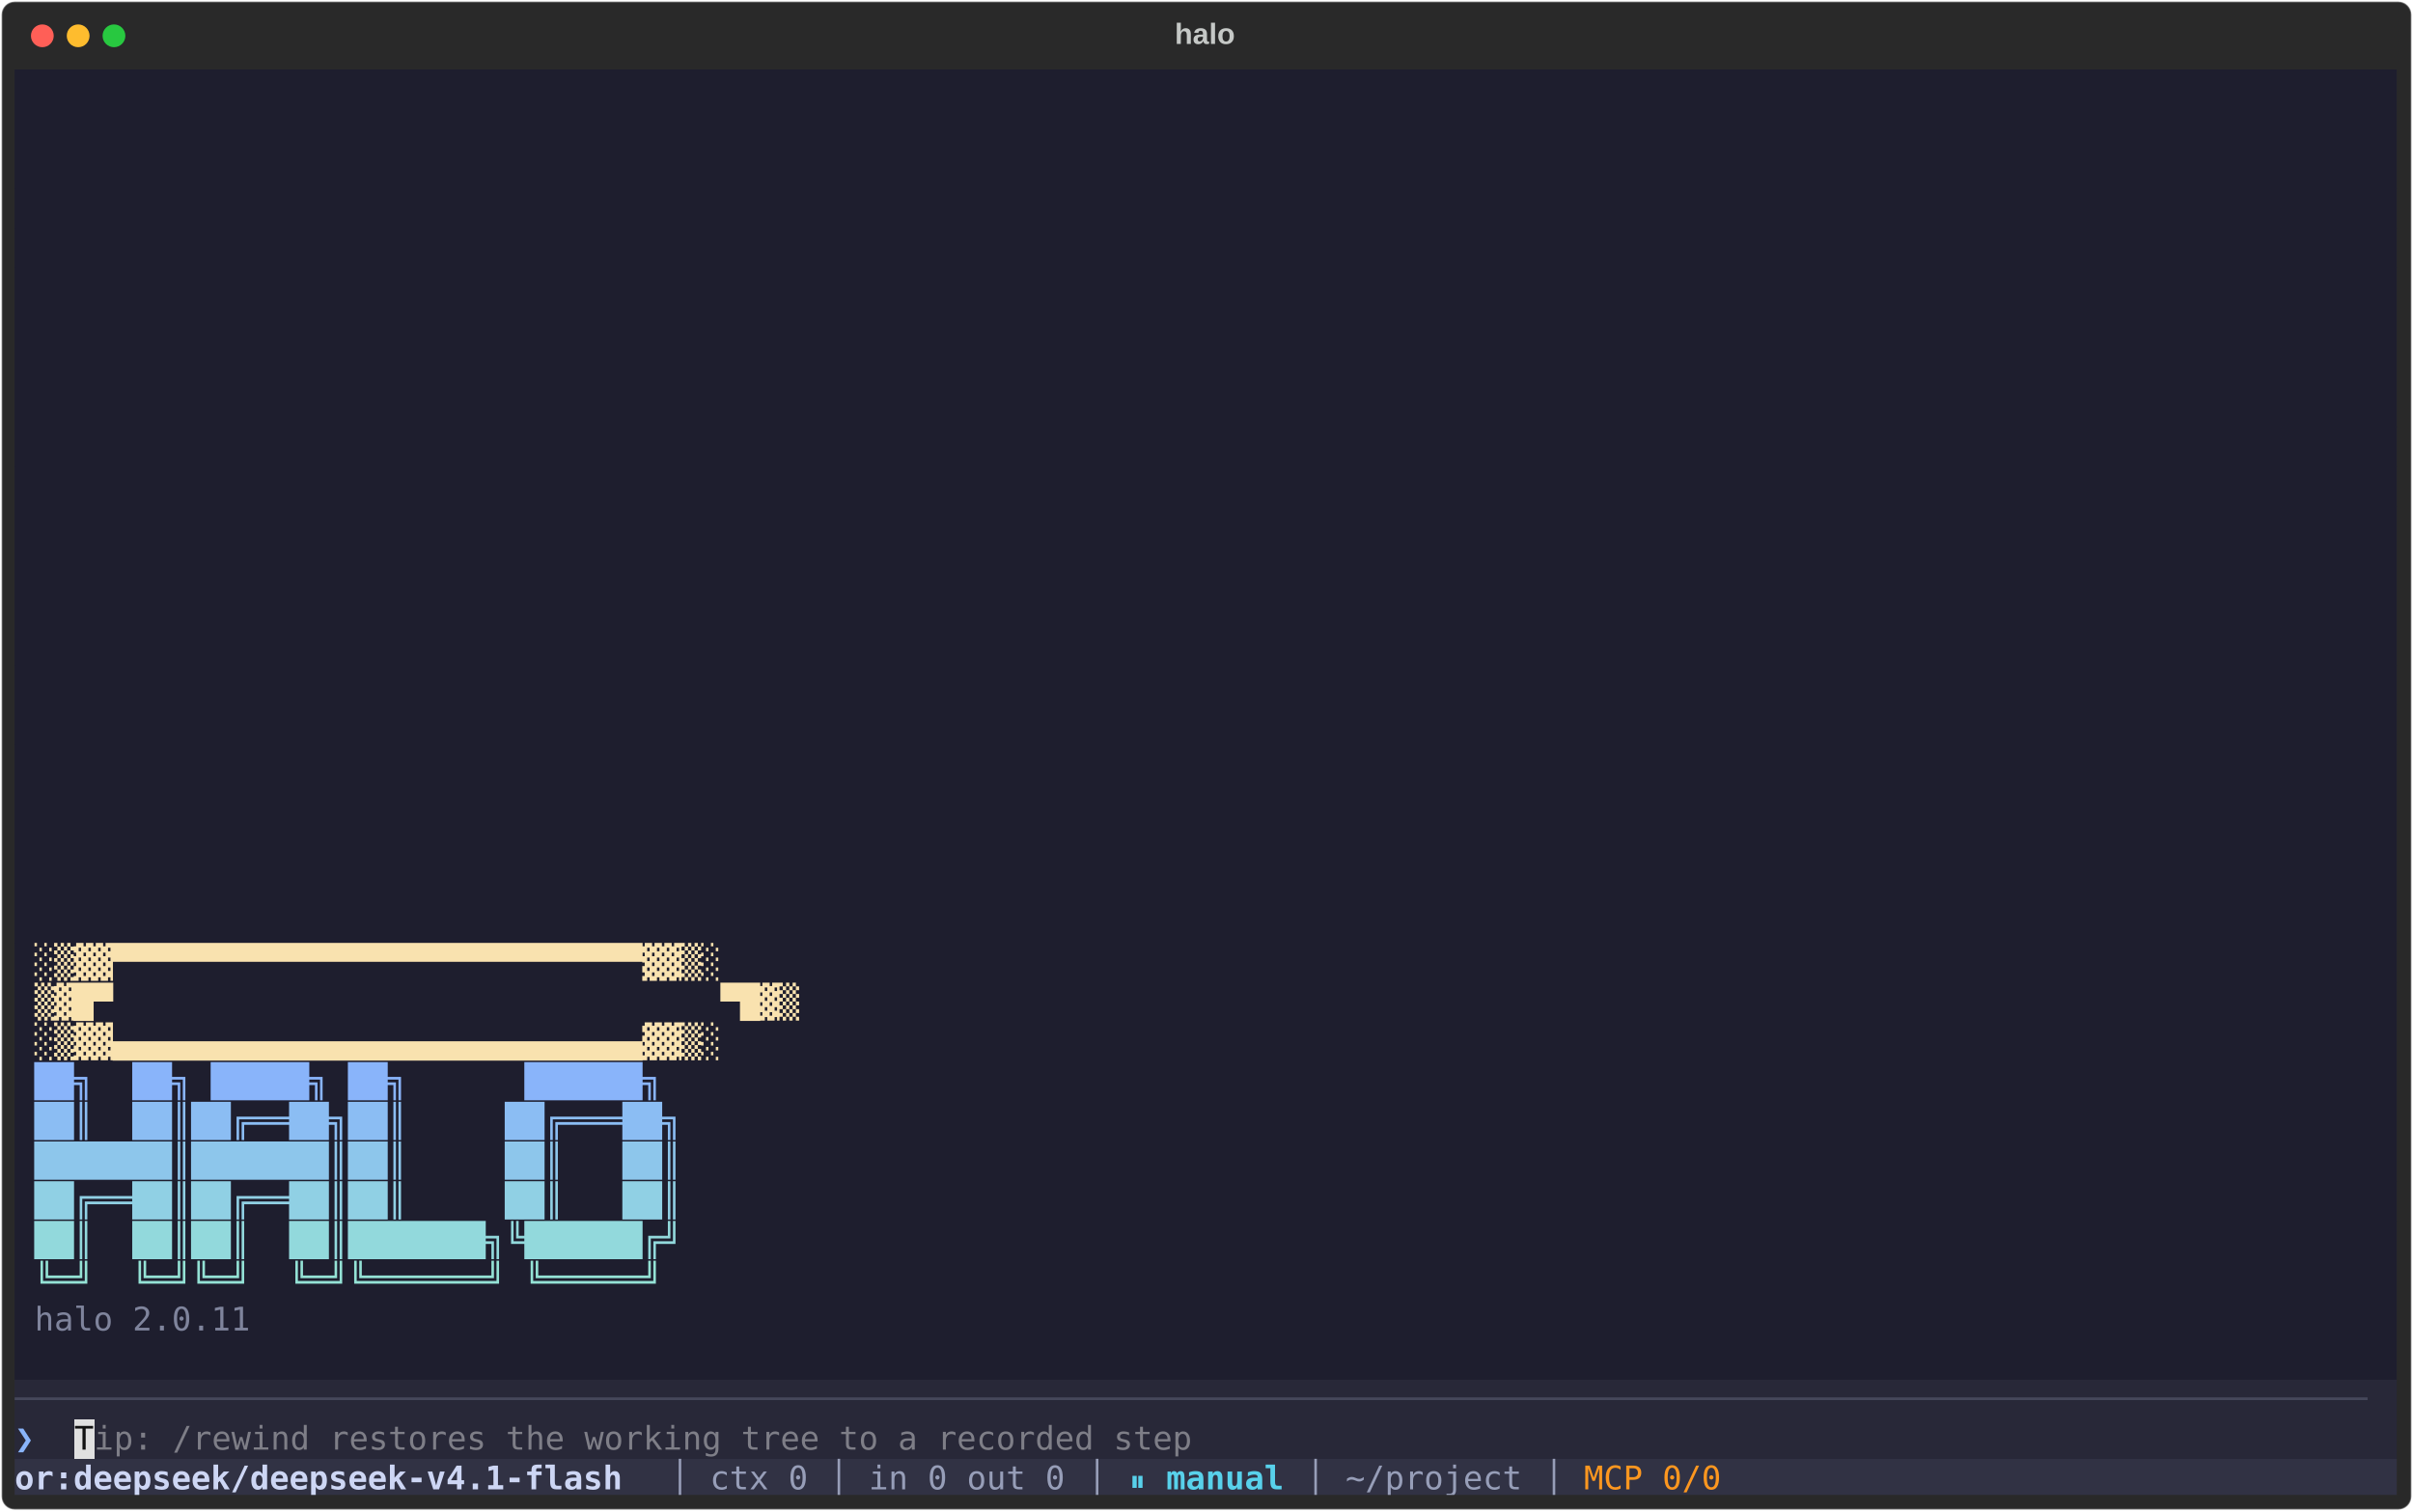
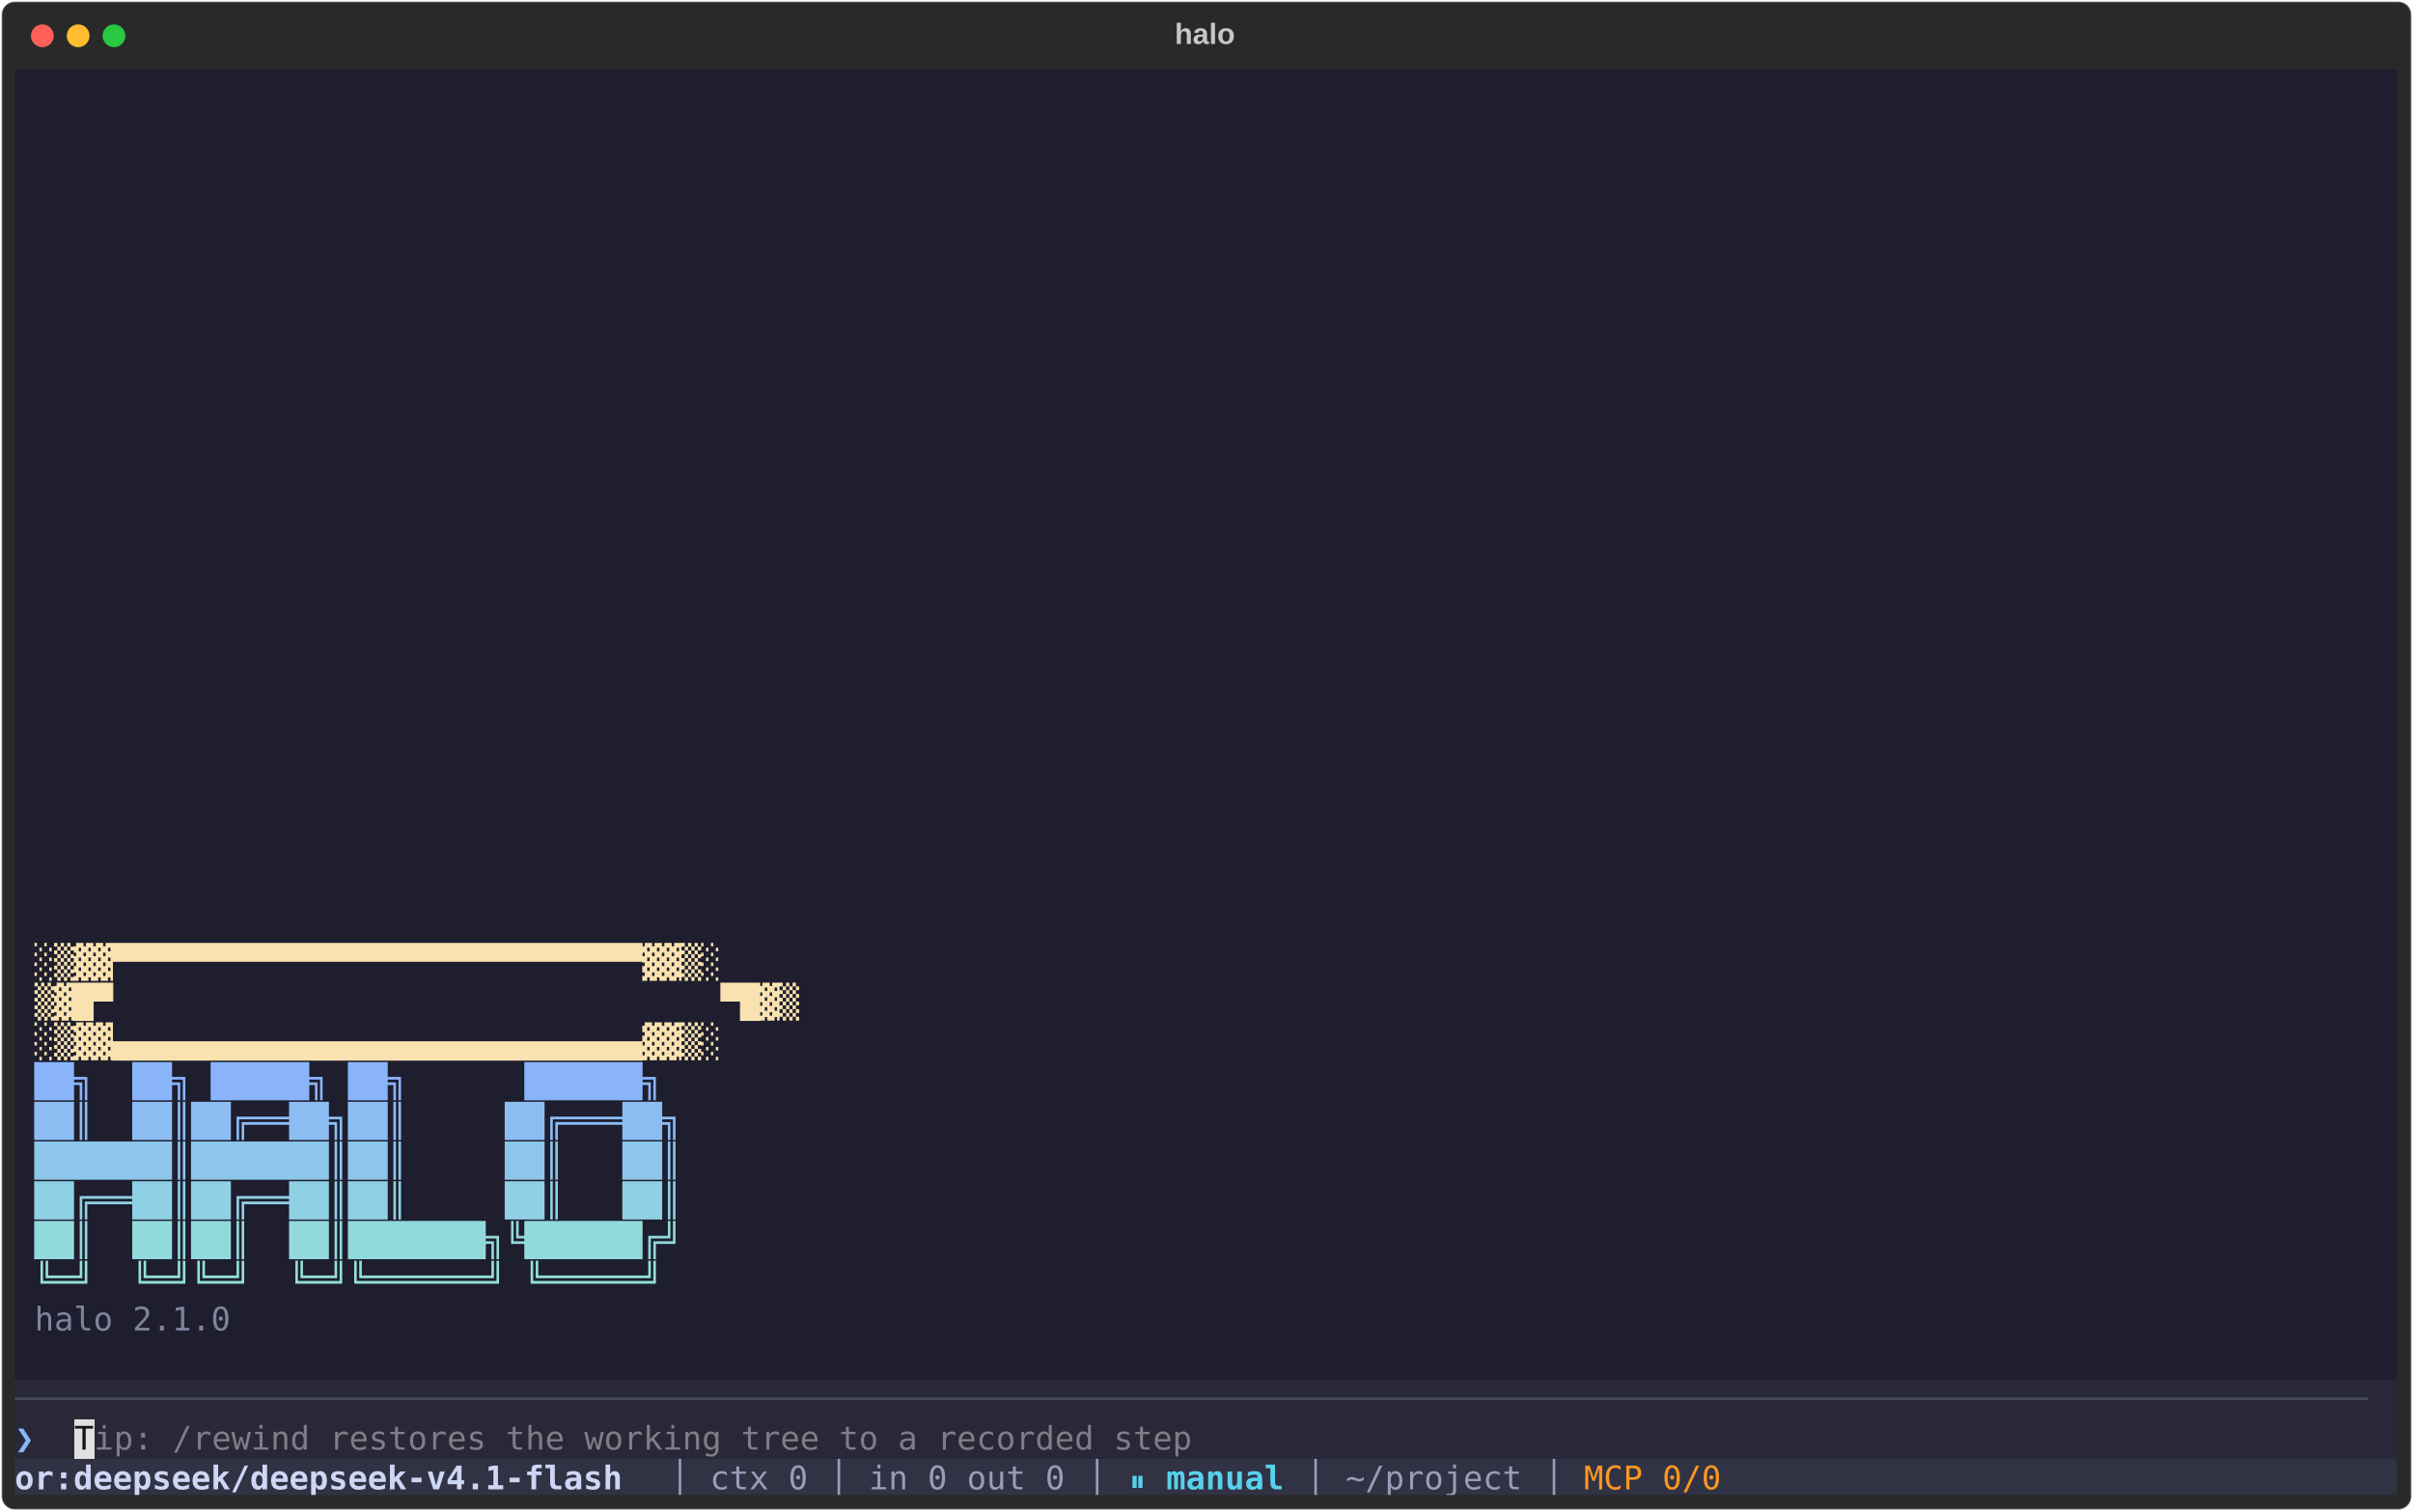
<svg xmlns="http://www.w3.org/2000/svg" class="rich-terminal" width="1482" height="928.4" viewBox="0 0 1482 928.4">
  <style>

    @font-face {
        font-family: "Fira Code";
        src: local("FiraCode-Regular"),
                url("https://cdnjs.cloudflare.com/ajax/libs/firacode/6.2.0/woff2/FiraCode-Regular.woff2") format("woff2"),
                url("https://cdnjs.cloudflare.com/ajax/libs/firacode/6.2.0/woff/FiraCode-Regular.woff") format("woff");
        font-style: normal;
        font-weight: 400;
    }
    @font-face {
        font-family: "Fira Code";
        src: local("FiraCode-Bold"),
                url("https://cdnjs.cloudflare.com/ajax/libs/firacode/6.2.0/woff2/FiraCode-Bold.woff2") format("woff2"),
                url("https://cdnjs.cloudflare.com/ajax/libs/firacode/6.2.0/woff/FiraCode-Bold.woff") format("woff");
        font-style: bold;
        font-weight: 700;
    }

    .terminal-0-matrix {
        font-family: Fira Code, monospace;
        font-size: 20px;
        line-height: 24.4px;
        font-variant-east-asian: full-width;
    }

    .terminal-0-title {
        font-size: 18px;
        font-weight: bold;
        font-family: arial;
    }

    .terminal-0-r1 { fill: #c5c8c6 }
.terminal-0-r2 { fill: #f9e2af;font-weight: bold }
.terminal-0-r3 { fill: #89b4fa;font-weight: bold }
.terminal-0-r4 { fill: #8bbdf3;font-weight: bold }
.terminal-0-r5 { fill: #8dc6eb;font-weight: bold }
.terminal-0-r6 { fill: #90d0e4;font-weight: bold }
.terminal-0-r7 { fill: #92d9dc;font-weight: bold }
.terminal-0-r8 { fill: #94e2d5;font-weight: bold }
.terminal-0-r9 { fill: #7f849c }
.terminal-0-r10 { fill: #45475a }
.terminal-0-r11 { fill: #121212 }
.terminal-0-r12 { fill: #7e7e87 }
.terminal-0-r13 { fill: #cdd6f4;font-weight: bold }
.terminal-0-r14 { fill: #979eb8 }
.terminal-0-r15 { fill: #58d1eb;font-weight: bold }
.terminal-0-r16 { fill: #fd971f }
    </style>
  <defs>
    <clipPath id="terminal-0-clip-terminal">
      <rect x="0" y="0" width="1463.0" height="877.4" />
    </clipPath>
    <clipPath id="terminal-0-line-0">
      <rect x="0" y="1.5" width="1464" height="24.65" />
    </clipPath>
    <clipPath id="terminal-0-line-1">
      <rect x="0" y="25.9" width="1464" height="24.65" />
    </clipPath>
    <clipPath id="terminal-0-line-2">
      <rect x="0" y="50.3" width="1464" height="24.65" />
    </clipPath>
    <clipPath id="terminal-0-line-3">
      <rect x="0" y="74.7" width="1464" height="24.65" />
    </clipPath>
    <clipPath id="terminal-0-line-4">
      <rect x="0" y="99.1" width="1464" height="24.65" />
    </clipPath>
    <clipPath id="terminal-0-line-5">
      <rect x="0" y="123.5" width="1464" height="24.65" />
    </clipPath>
    <clipPath id="terminal-0-line-6">
      <rect x="0" y="147.9" width="1464" height="24.65" />
    </clipPath>
    <clipPath id="terminal-0-line-7">
      <rect x="0" y="172.3" width="1464" height="24.65" />
    </clipPath>
    <clipPath id="terminal-0-line-8">
      <rect x="0" y="196.7" width="1464" height="24.65" />
    </clipPath>
    <clipPath id="terminal-0-line-9">
      <rect x="0" y="221.1" width="1464" height="24.65" />
    </clipPath>
    <clipPath id="terminal-0-line-10">
      <rect x="0" y="245.5" width="1464" height="24.65" />
    </clipPath>
    <clipPath id="terminal-0-line-11">
      <rect x="0" y="269.9" width="1464" height="24.65" />
    </clipPath>
    <clipPath id="terminal-0-line-12">
      <rect x="0" y="294.3" width="1464" height="24.65" />
    </clipPath>
    <clipPath id="terminal-0-line-13">
      <rect x="0" y="318.7" width="1464" height="24.65" />
    </clipPath>
    <clipPath id="terminal-0-line-14">
      <rect x="0" y="343.1" width="1464" height="24.65" />
    </clipPath>
    <clipPath id="terminal-0-line-15">
      <rect x="0" y="367.5" width="1464" height="24.65" />
    </clipPath>
    <clipPath id="terminal-0-line-16">
      <rect x="0" y="391.9" width="1464" height="24.65" />
    </clipPath>
    <clipPath id="terminal-0-line-17">
      <rect x="0" y="416.3" width="1464" height="24.65" />
    </clipPath>
    <clipPath id="terminal-0-line-18">
      <rect x="0" y="440.7" width="1464" height="24.65" />
    </clipPath>
    <clipPath id="terminal-0-line-19">
      <rect x="0" y="465.1" width="1464" height="24.65" />
    </clipPath>
    <clipPath id="terminal-0-line-20">
      <rect x="0" y="489.5" width="1464" height="24.65" />
    </clipPath>
    <clipPath id="terminal-0-line-21">
      <rect x="0" y="513.9" width="1464" height="24.65" />
    </clipPath>
    <clipPath id="terminal-0-line-22">
      <rect x="0" y="538.3" width="1464" height="24.65" />
    </clipPath>
    <clipPath id="terminal-0-line-23">
      <rect x="0" y="562.7" width="1464" height="24.65" />
    </clipPath>
    <clipPath id="terminal-0-line-24">
      <rect x="0" y="587.1" width="1464" height="24.65" />
    </clipPath>
    <clipPath id="terminal-0-line-25">
      <rect x="0" y="611.5" width="1464" height="24.65" />
    </clipPath>
    <clipPath id="terminal-0-line-26">
      <rect x="0" y="635.9" width="1464" height="24.65" />
    </clipPath>
    <clipPath id="terminal-0-line-27">
      <rect x="0" y="660.3" width="1464" height="24.65" />
    </clipPath>
    <clipPath id="terminal-0-line-28">
      <rect x="0" y="684.7" width="1464" height="24.65" />
    </clipPath>
    <clipPath id="terminal-0-line-29">
      <rect x="0" y="709.1" width="1464" height="24.65" />
    </clipPath>
    <clipPath id="terminal-0-line-30">
      <rect x="0" y="733.5" width="1464" height="24.65" />
    </clipPath>
    <clipPath id="terminal-0-line-31">
      <rect x="0" y="757.9" width="1464" height="24.65" />
    </clipPath>
    <clipPath id="terminal-0-line-32">
      <rect x="0" y="782.3" width="1464" height="24.65" />
    </clipPath>
    <clipPath id="terminal-0-line-33">
      <rect x="0" y="806.7" width="1464" height="24.65" />
    </clipPath>
    <clipPath id="terminal-0-line-34">
      <rect x="0" y="831.1" width="1464" height="24.65" />
    </clipPath>
  </defs>
  <rect fill="#292929" stroke="rgba(255,255,255,0.35)" stroke-width="1" x="1" y="1" width="1480" height="926.4" rx="8" />
  <text class="terminal-0-title" fill="#c5c8c6" text-anchor="middle" x="740" y="27">halo</text>
  <g transform="translate(26,22)">
    <circle cx="0" cy="0" r="7" fill="#ff5f57" />
    <circle cx="22" cy="0" r="7" fill="#febc2e" />
    <circle cx="44" cy="0" r="7" fill="#28c840" />
  </g>
  <g transform="translate(9, 41)" clip-path="url(#terminal-0-clip-terminal)">
    <rect fill="#1e1e2e" x="0" y="1.5" width="12.2" height="24.65" shape-rendering="crispEdges" />
    <rect fill="#1e1e2e" x="12.2" y="1.5" width="1439.6" height="24.65" shape-rendering="crispEdges" />
    <rect fill="#1e1e2e" x="1451.8" y="1.5" width="12.2" height="24.65" shape-rendering="crispEdges" />
    <rect fill="#1e1e2e" x="0" y="25.9" width="12.2" height="24.65" shape-rendering="crispEdges" />
    <rect fill="#1e1e2e" x="12.2" y="25.9" width="1439.6" height="24.65" shape-rendering="crispEdges" />
    <rect fill="#1e1e2e" x="1451.8" y="25.9" width="12.2" height="24.65" shape-rendering="crispEdges" />
    <rect fill="#1e1e2e" x="0" y="50.3" width="12.2" height="24.65" shape-rendering="crispEdges" />
    <rect fill="#1e1e2e" x="12.2" y="50.3" width="1439.6" height="24.65" shape-rendering="crispEdges" />
    <rect fill="#1e1e2e" x="1451.8" y="50.3" width="12.2" height="24.65" shape-rendering="crispEdges" />
    <rect fill="#1e1e2e" x="0" y="74.7" width="12.2" height="24.65" shape-rendering="crispEdges" />
    <rect fill="#1e1e2e" x="12.2" y="74.7" width="1439.6" height="24.65" shape-rendering="crispEdges" />
    <rect fill="#1e1e2e" x="1451.8" y="74.7" width="12.2" height="24.65" shape-rendering="crispEdges" />
    <rect fill="#1e1e2e" x="0" y="99.1" width="12.2" height="24.65" shape-rendering="crispEdges" />
    <rect fill="#1e1e2e" x="12.2" y="99.1" width="1439.6" height="24.65" shape-rendering="crispEdges" />
    <rect fill="#1e1e2e" x="1451.8" y="99.1" width="12.2" height="24.65" shape-rendering="crispEdges" />
    <rect fill="#1e1e2e" x="0" y="123.5" width="12.2" height="24.65" shape-rendering="crispEdges" />
    <rect fill="#1e1e2e" x="12.2" y="123.5" width="1439.6" height="24.65" shape-rendering="crispEdges" />
    <rect fill="#1e1e2e" x="1451.8" y="123.5" width="12.2" height="24.65" shape-rendering="crispEdges" />
    <rect fill="#1e1e2e" x="0" y="147.9" width="12.2" height="24.65" shape-rendering="crispEdges" />
    <rect fill="#1e1e2e" x="12.2" y="147.9" width="1439.6" height="24.65" shape-rendering="crispEdges" />
    <rect fill="#1e1e2e" x="1451.8" y="147.9" width="12.2" height="24.65" shape-rendering="crispEdges" />
    <rect fill="#1e1e2e" x="0" y="172.3" width="12.2" height="24.65" shape-rendering="crispEdges" />
    <rect fill="#1e1e2e" x="12.2" y="172.3" width="1439.6" height="24.65" shape-rendering="crispEdges" />
    <rect fill="#1e1e2e" x="1451.8" y="172.3" width="12.2" height="24.65" shape-rendering="crispEdges" />
    <rect fill="#1e1e2e" x="0" y="196.7" width="12.2" height="24.65" shape-rendering="crispEdges" />
    <rect fill="#1e1e2e" x="12.2" y="196.7" width="1439.6" height="24.65" shape-rendering="crispEdges" />
    <rect fill="#1e1e2e" x="1451.8" y="196.7" width="12.2" height="24.65" shape-rendering="crispEdges" />
    <rect fill="#1e1e2e" x="0" y="221.1" width="12.2" height="24.65" shape-rendering="crispEdges" />
    <rect fill="#1e1e2e" x="12.2" y="221.1" width="1439.6" height="24.65" shape-rendering="crispEdges" />
    <rect fill="#1e1e2e" x="1451.8" y="221.1" width="12.2" height="24.65" shape-rendering="crispEdges" />
    <rect fill="#1e1e2e" x="0" y="245.5" width="12.2" height="24.65" shape-rendering="crispEdges" />
    <rect fill="#1e1e2e" x="12.2" y="245.5" width="1439.6" height="24.65" shape-rendering="crispEdges" />
    <rect fill="#1e1e2e" x="1451.8" y="245.5" width="12.2" height="24.65" shape-rendering="crispEdges" />
    <rect fill="#1e1e2e" x="0" y="269.9" width="12.2" height="24.65" shape-rendering="crispEdges" />
    <rect fill="#1e1e2e" x="12.2" y="269.9" width="1439.6" height="24.65" shape-rendering="crispEdges" />
    <rect fill="#1e1e2e" x="1451.8" y="269.9" width="12.2" height="24.65" shape-rendering="crispEdges" />
    <rect fill="#1e1e2e" x="0" y="294.3" width="12.2" height="24.65" shape-rendering="crispEdges" />
    <rect fill="#1e1e2e" x="12.2" y="294.3" width="1439.6" height="24.65" shape-rendering="crispEdges" />
    <rect fill="#1e1e2e" x="1451.8" y="294.3" width="12.2" height="24.65" shape-rendering="crispEdges" />
    <rect fill="#1e1e2e" x="0" y="318.7" width="12.2" height="24.65" shape-rendering="crispEdges" />
    <rect fill="#1e1e2e" x="12.2" y="318.7" width="1439.6" height="24.65" shape-rendering="crispEdges" />
    <rect fill="#1e1e2e" x="1451.8" y="318.7" width="12.2" height="24.65" shape-rendering="crispEdges" />
    <rect fill="#1e1e2e" x="0" y="343.1" width="12.2" height="24.65" shape-rendering="crispEdges" />
    <rect fill="#1e1e2e" x="12.2" y="343.1" width="1439.6" height="24.65" shape-rendering="crispEdges" />
    <rect fill="#1e1e2e" x="1451.8" y="343.1" width="12.2" height="24.65" shape-rendering="crispEdges" />
    <rect fill="#1e1e2e" x="0" y="367.5" width="12.2" height="24.65" shape-rendering="crispEdges" />
    <rect fill="#1e1e2e" x="12.2" y="367.5" width="1439.6" height="24.65" shape-rendering="crispEdges" />
    <rect fill="#1e1e2e" x="1451.8" y="367.5" width="12.2" height="24.65" shape-rendering="crispEdges" />
    <rect fill="#1e1e2e" x="0" y="391.9" width="12.2" height="24.65" shape-rendering="crispEdges" />
    <rect fill="#1e1e2e" x="12.2" y="391.9" width="1439.6" height="24.65" shape-rendering="crispEdges" />
    <rect fill="#1e1e2e" x="1451.8" y="391.9" width="12.2" height="24.65" shape-rendering="crispEdges" />
    <rect fill="#1e1e2e" x="0" y="416.3" width="12.2" height="24.65" shape-rendering="crispEdges" />
    <rect fill="#1e1e2e" x="12.2" y="416.3" width="1439.6" height="24.65" shape-rendering="crispEdges" />
    <rect fill="#1e1e2e" x="1451.8" y="416.3" width="12.2" height="24.65" shape-rendering="crispEdges" />
    <rect fill="#1e1e2e" x="0" y="440.7" width="12.2" height="24.65" shape-rendering="crispEdges" />
    <rect fill="#1e1e2e" x="12.2" y="440.7" width="1439.6" height="24.65" shape-rendering="crispEdges" />
    <rect fill="#1e1e2e" x="1451.8" y="440.7" width="12.2" height="24.65" shape-rendering="crispEdges" />
    <rect fill="#1e1e2e" x="0" y="465.1" width="12.2" height="24.65" shape-rendering="crispEdges" />
    <rect fill="#1e1e2e" x="12.2" y="465.1" width="1439.6" height="24.65" shape-rendering="crispEdges" />
    <rect fill="#1e1e2e" x="1451.8" y="465.1" width="12.2" height="24.65" shape-rendering="crispEdges" />
    <rect fill="#1e1e2e" x="0" y="489.5" width="12.2" height="24.65" shape-rendering="crispEdges" />
    <rect fill="#1e1e2e" x="12.2" y="489.5" width="1439.6" height="24.65" shape-rendering="crispEdges" />
    <rect fill="#1e1e2e" x="1451.8" y="489.5" width="12.2" height="24.65" shape-rendering="crispEdges" />
    <rect fill="#1e1e2e" x="0" y="513.9" width="12.2" height="24.65" shape-rendering="crispEdges" />
    <rect fill="#1e1e2e" x="12.2" y="513.9" width="1439.6" height="24.65" shape-rendering="crispEdges" />
    <rect fill="#1e1e2e" x="1451.8" y="513.9" width="12.2" height="24.65" shape-rendering="crispEdges" />
    <rect fill="#1e1e2e" x="0" y="538.3" width="12.2" height="24.65" shape-rendering="crispEdges" />
    <rect fill="#1e1e2e" x="12.2" y="538.3" width="475.8" height="24.65" shape-rendering="crispEdges" />
    <rect fill="#1e1e2e" x="488" y="538.3" width="963.8" height="24.65" shape-rendering="crispEdges" />
    <rect fill="#1e1e2e" x="1451.8" y="538.3" width="12.2" height="24.65" shape-rendering="crispEdges" />
    <rect fill="#1e1e2e" x="0" y="562.7" width="12.2" height="24.65" shape-rendering="crispEdges" />
    <rect fill="#1e1e2e" x="12.2" y="562.7" width="500.2" height="24.65" shape-rendering="crispEdges" />
    <rect fill="#1e1e2e" x="512.4" y="562.7" width="939.4" height="24.65" shape-rendering="crispEdges" />
    <rect fill="#1e1e2e" x="1451.8" y="562.7" width="12.2" height="24.65" shape-rendering="crispEdges" />
    <rect fill="#1e1e2e" x="0" y="587.1" width="12.2" height="24.65" shape-rendering="crispEdges" />
    <rect fill="#1e1e2e" x="12.2" y="587.1" width="475.8" height="24.65" shape-rendering="crispEdges" />
    <rect fill="#1e1e2e" x="488" y="587.1" width="963.8" height="24.65" shape-rendering="crispEdges" />
    <rect fill="#1e1e2e" x="1451.8" y="587.1" width="12.2" height="24.65" shape-rendering="crispEdges" />
    <rect fill="#1e1e2e" x="0" y="611.5" width="12.2" height="24.65" shape-rendering="crispEdges" />
    <rect fill="#1e1e2e" x="12.2" y="611.5" width="439.2" height="24.65" shape-rendering="crispEdges" />
    <rect fill="#1e1e2e" x="451.4" y="611.5" width="1000.4" height="24.65" shape-rendering="crispEdges" />
    <rect fill="#1e1e2e" x="1451.8" y="611.5" width="12.2" height="24.65" shape-rendering="crispEdges" />
    <rect fill="#1e1e2e" x="0" y="635.9" width="12.2" height="24.65" shape-rendering="crispEdges" />
    <rect fill="#1e1e2e" x="12.2" y="635.9" width="451.4" height="24.65" shape-rendering="crispEdges" />
    <rect fill="#1e1e2e" x="463.6" y="635.9" width="988.2" height="24.65" shape-rendering="crispEdges" />
    <rect fill="#1e1e2e" x="1451.8" y="635.9" width="12.2" height="24.65" shape-rendering="crispEdges" />
    <rect fill="#1e1e2e" x="0" y="660.3" width="12.2" height="24.65" shape-rendering="crispEdges" />
    <rect fill="#1e1e2e" x="12.2" y="660.3" width="451.4" height="24.65" shape-rendering="crispEdges" />
    <rect fill="#1e1e2e" x="463.6" y="660.3" width="988.2" height="24.65" shape-rendering="crispEdges" />
    <rect fill="#1e1e2e" x="1451.8" y="660.3" width="12.2" height="24.65" shape-rendering="crispEdges" />
    <rect fill="#1e1e2e" x="0" y="684.7" width="12.2" height="24.65" shape-rendering="crispEdges" />
    <rect fill="#1e1e2e" x="12.2" y="684.7" width="451.4" height="24.65" shape-rendering="crispEdges" />
    <rect fill="#1e1e2e" x="463.6" y="684.7" width="988.2" height="24.65" shape-rendering="crispEdges" />
    <rect fill="#1e1e2e" x="1451.8" y="684.7" width="12.2" height="24.65" shape-rendering="crispEdges" />
    <rect fill="#1e1e2e" x="0" y="709.1" width="12.2" height="24.65" shape-rendering="crispEdges" />
    <rect fill="#1e1e2e" x="12.2" y="709.1" width="451.4" height="24.65" shape-rendering="crispEdges" />
    <rect fill="#1e1e2e" x="463.6" y="709.1" width="988.2" height="24.65" shape-rendering="crispEdges" />
    <rect fill="#1e1e2e" x="1451.8" y="709.1" width="12.2" height="24.65" shape-rendering="crispEdges" />
    <rect fill="#1e1e2e" x="0" y="733.5" width="12.2" height="24.65" shape-rendering="crispEdges" />
    <rect fill="#1e1e2e" x="12.2" y="733.5" width="439.2" height="24.65" shape-rendering="crispEdges" />
    <rect fill="#1e1e2e" x="451.4" y="733.5" width="1000.4" height="24.65" shape-rendering="crispEdges" />
    <rect fill="#1e1e2e" x="1451.8" y="733.5" width="12.2" height="24.65" shape-rendering="crispEdges" />
    <rect fill="#1e1e2e" x="0" y="757.9" width="12.2" height="24.65" shape-rendering="crispEdges" />
-     <rect fill="#1e1e2e" x="12.2" y="757.9" width="134.2" height="24.65" shape-rendering="crispEdges" />
-     <rect fill="#1e1e2e" x="146.4" y="757.9" width="1305.4" height="24.65" shape-rendering="crispEdges" />
+     <rect fill="#1e1e2e" x="12.2" y="757.9" width="122" height="24.65" shape-rendering="crispEdges" />
+     <rect fill="#1e1e2e" x="134.2" y="757.9" width="1317.6" height="24.65" shape-rendering="crispEdges" />
    <rect fill="#1e1e2e" x="1451.8" y="757.9" width="12.2" height="24.65" shape-rendering="crispEdges" />
    <rect fill="#1e1e2e" x="0" y="782.3" width="12.2" height="24.65" shape-rendering="crispEdges" />
    <rect fill="#1e1e2e" x="12.2" y="782.3" width="1439.6" height="24.65" shape-rendering="crispEdges" />
    <rect fill="#1e1e2e" x="1451.8" y="782.3" width="12.2" height="24.65" shape-rendering="crispEdges" />
    <rect fill="#282838" x="0" y="806.7" width="1464" height="24.65" shape-rendering="crispEdges" />
    <rect fill="#282838" x="0" y="831.1" width="12.2" height="24.65" shape-rendering="crispEdges" />
    <rect fill="#282838" x="12.2" y="831.1" width="12.2" height="24.65" shape-rendering="crispEdges" />
    <rect fill="#282838" x="24.4" y="831.1" width="12.2" height="24.65" shape-rendering="crispEdges" />
    <rect fill="#e0e0e0" x="36.6" y="831.1" width="12.2" height="24.65" shape-rendering="crispEdges" />
    <rect fill="#282838" x="48.8" y="831.1" width="683.2" height="24.65" shape-rendering="crispEdges" />
    <rect fill="#282838" x="732" y="831.1" width="719.8" height="24.65" shape-rendering="crispEdges" />
    <rect fill="#282838" x="1451.8" y="831.1" width="12.2" height="24.65" shape-rendering="crispEdges" />
    <rect fill="#313244" x="0" y="855.5" width="402.6" height="24.65" shape-rendering="crispEdges" />
    <rect fill="#313244" x="402.6" y="855.5" width="24.4" height="24.65" shape-rendering="crispEdges" />
    <rect fill="#313244" x="427" y="855.5" width="73.2" height="24.65" shape-rendering="crispEdges" />
    <rect fill="#313244" x="500.2" y="855.5" width="24.4" height="24.65" shape-rendering="crispEdges" />
    <rect fill="#313244" x="524.6" y="855.5" width="134.2" height="24.65" shape-rendering="crispEdges" />
    <rect fill="#313244" x="658.8" y="855.5" width="24.4" height="24.65" shape-rendering="crispEdges" />
    <rect fill="#313244" x="683.2" y="855.5" width="109.8" height="24.65" shape-rendering="crispEdges" />
    <rect fill="#313244" x="793" y="855.5" width="24.4" height="24.65" shape-rendering="crispEdges" />
    <rect fill="#313244" x="817.4" y="855.5" width="122" height="24.65" shape-rendering="crispEdges" />
    <rect fill="#313244" x="939.4" y="855.5" width="24.4" height="24.65" shape-rendering="crispEdges" />
    <rect fill="#313244" x="963.8" y="855.5" width="97.6" height="24.65" shape-rendering="crispEdges" />
    <rect fill="#313244" x="1061.4" y="855.5" width="402.6" height="24.65" shape-rendering="crispEdges" />
    <g class="terminal-0-matrix">
      <text class="terminal-0-r1" x="1464" y="20" textLength="12.2" clip-path="url(#terminal-0-line-0)">
</text>
      <text class="terminal-0-r1" x="1464" y="44.4" textLength="12.2" clip-path="url(#terminal-0-line-1)">
</text>
      <text class="terminal-0-r1" x="1464" y="68.8" textLength="12.2" clip-path="url(#terminal-0-line-2)">
</text>
      <text class="terminal-0-r1" x="1464" y="93.2" textLength="12.2" clip-path="url(#terminal-0-line-3)">
</text>
      <text class="terminal-0-r1" x="1464" y="117.6" textLength="12.2" clip-path="url(#terminal-0-line-4)">
</text>
      <text class="terminal-0-r1" x="1464" y="142" textLength="12.2" clip-path="url(#terminal-0-line-5)">
</text>
      <text class="terminal-0-r1" x="1464" y="166.4" textLength="12.2" clip-path="url(#terminal-0-line-6)">
</text>
      <text class="terminal-0-r1" x="1464" y="190.8" textLength="12.2" clip-path="url(#terminal-0-line-7)">
</text>
      <text class="terminal-0-r1" x="1464" y="215.2" textLength="12.2" clip-path="url(#terminal-0-line-8)">
</text>
      <text class="terminal-0-r1" x="1464" y="239.6" textLength="12.2" clip-path="url(#terminal-0-line-9)">
</text>
      <text class="terminal-0-r1" x="1464" y="264" textLength="12.2" clip-path="url(#terminal-0-line-10)">
</text>
      <text class="terminal-0-r1" x="1464" y="288.4" textLength="12.2" clip-path="url(#terminal-0-line-11)">
</text>
      <text class="terminal-0-r1" x="1464" y="312.8" textLength="12.2" clip-path="url(#terminal-0-line-12)">
</text>
      <text class="terminal-0-r1" x="1464" y="337.2" textLength="12.2" clip-path="url(#terminal-0-line-13)">
</text>
      <text class="terminal-0-r1" x="1464" y="361.6" textLength="12.2" clip-path="url(#terminal-0-line-14)">
</text>
      <text class="terminal-0-r1" x="1464" y="386" textLength="12.2" clip-path="url(#terminal-0-line-15)">
</text>
      <text class="terminal-0-r1" x="1464" y="410.4" textLength="12.2" clip-path="url(#terminal-0-line-16)">
</text>
      <text class="terminal-0-r1" x="1464" y="434.8" textLength="12.2" clip-path="url(#terminal-0-line-17)">
</text>
      <text class="terminal-0-r1" x="1464" y="459.2" textLength="12.2" clip-path="url(#terminal-0-line-18)">
</text>
      <text class="terminal-0-r1" x="1464" y="483.6" textLength="12.2" clip-path="url(#terminal-0-line-19)">
</text>
      <text class="terminal-0-r1" x="1464" y="508" textLength="12.2" clip-path="url(#terminal-0-line-20)">
</text>
      <text class="terminal-0-r1" x="1464" y="532.4" textLength="12.2" clip-path="url(#terminal-0-line-21)">
</text>
      <text class="terminal-0-r2" x="12.2" y="556.8" textLength="475.8" clip-path="url(#terminal-0-line-22)">    ░▒▓▓▀▀▀▀▀▀▀▀▀▀▀▀▀▀▀▀▀▀▀▀▀▀▀▀▀▀▀▓▓▒░</text>
      <text class="terminal-0-r1" x="1464" y="556.8" textLength="12.2" clip-path="url(#terminal-0-line-22)">
</text>
      <text class="terminal-0-r2" x="12.2" y="581.2" textLength="500.2" clip-path="url(#terminal-0-line-23)">  ▒▓█▀                               ▀█▓▒</text>
      <text class="terminal-0-r1" x="1464" y="581.2" textLength="12.2" clip-path="url(#terminal-0-line-23)">
</text>
      <text class="terminal-0-r2" x="12.2" y="605.6" textLength="475.8" clip-path="url(#terminal-0-line-24)">    ░▒▓▓▄▄▄▄▄▄▄▄▄▄▄▄▄▄▄▄▄▄▄▄▄▄▄▄▄▄▄▓▓▒░</text>
      <text class="terminal-0-r1" x="1464" y="605.6" textLength="12.2" clip-path="url(#terminal-0-line-24)">
</text>
      <text class="terminal-0-r3" x="12.2" y="630" textLength="439.2" clip-path="url(#terminal-0-line-25)">    ██╗  ██╗ █████╗ ██╗      ██████╗</text>
      <text class="terminal-0-r1" x="1464" y="630" textLength="12.2" clip-path="url(#terminal-0-line-25)">
</text>
      <text class="terminal-0-r4" x="12.2" y="654.4" textLength="451.4" clip-path="url(#terminal-0-line-26)">    ██║  ██║██╔══██╗██║     ██╔═══██╗</text>
      <text class="terminal-0-r1" x="1464" y="654.4" textLength="12.2" clip-path="url(#terminal-0-line-26)">
</text>
      <text class="terminal-0-r5" x="12.2" y="678.8" textLength="451.4" clip-path="url(#terminal-0-line-27)">    ███████║███████║██║     ██║   ██║</text>
      <text class="terminal-0-r1" x="1464" y="678.8" textLength="12.2" clip-path="url(#terminal-0-line-27)">
</text>
      <text class="terminal-0-r6" x="12.2" y="703.2" textLength="451.4" clip-path="url(#terminal-0-line-28)">    ██╔══██║██╔══██║██║     ██║   ██║</text>
      <text class="terminal-0-r1" x="1464" y="703.2" textLength="12.2" clip-path="url(#terminal-0-line-28)">
</text>
      <text class="terminal-0-r7" x="12.2" y="727.6" textLength="451.4" clip-path="url(#terminal-0-line-29)">    ██║  ██║██║  ██║███████╗╚██████╔╝</text>
      <text class="terminal-0-r1" x="1464" y="727.6" textLength="12.2" clip-path="url(#terminal-0-line-29)">
</text>
      <text class="terminal-0-r8" x="12.2" y="752" textLength="439.2" clip-path="url(#terminal-0-line-30)">    ╚═╝  ╚═╝╚═╝  ╚═╝╚══════╝ ╚═════╝</text>
      <text class="terminal-0-r1" x="1464" y="752" textLength="12.2" clip-path="url(#terminal-0-line-30)">
</text>
-       <text class="terminal-0-r9" x="12.2" y="776.4" textLength="134.2" clip-path="url(#terminal-0-line-31)">halo 2.0.11</text>
+       <text class="terminal-0-r9" x="12.2" y="776.4" textLength="122" clip-path="url(#terminal-0-line-31)">halo 2.1.0</text>
      <text class="terminal-0-r1" x="1464" y="776.4" textLength="12.2" clip-path="url(#terminal-0-line-31)">
</text>
      <text class="terminal-0-r1" x="1464" y="800.8" textLength="12.2" clip-path="url(#terminal-0-line-32)">
</text>
      <text class="terminal-0-r10" x="0" y="825.2" textLength="1464" clip-path="url(#terminal-0-line-33)">────────────────────────────────────────────────────────────────────────────────────────────────────────────────────────</text>
      <text class="terminal-0-r1" x="1464" y="825.2" textLength="12.2" clip-path="url(#terminal-0-line-33)">
</text>
      <text class="terminal-0-r3" x="0" y="849.6" textLength="12.2" clip-path="url(#terminal-0-line-34)">❯</text>
      <text class="terminal-0-r11" x="36.6" y="849.6" textLength="12.2" clip-path="url(#terminal-0-line-34)">T</text>
      <text class="terminal-0-r12" x="48.8" y="849.6" textLength="683.2" clip-path="url(#terminal-0-line-34)">ip: /rewind restores the working tree to a recorded step</text>
      <text class="terminal-0-r1" x="1464" y="849.6" textLength="12.2" clip-path="url(#terminal-0-line-34)">
</text>
      <text class="terminal-0-r13" x="0" y="874" textLength="402.6" clip-path="url(#terminal-0-line-35)"> or:deepseek/deepseek-v4.1-flash </text>
      <text class="terminal-0-r14" x="402.6" y="874" textLength="24.4" clip-path="url(#terminal-0-line-35)">│ </text>
      <text class="terminal-0-r14" x="427" y="874" textLength="73.2" clip-path="url(#terminal-0-line-35)">ctx 0 </text>
      <text class="terminal-0-r14" x="500.2" y="874" textLength="24.4" clip-path="url(#terminal-0-line-35)">│ </text>
      <text class="terminal-0-r14" x="524.6" y="874" textLength="134.2" clip-path="url(#terminal-0-line-35)">in 0 out 0 </text>
      <text class="terminal-0-r14" x="658.8" y="874" textLength="24.4" clip-path="url(#terminal-0-line-35)">│ </text>
      <text class="terminal-0-r15" x="683.2" y="874" textLength="109.8" clip-path="url(#terminal-0-line-35)">⏸ manual </text>
      <text class="terminal-0-r14" x="793" y="874" textLength="24.4" clip-path="url(#terminal-0-line-35)">│ </text>
      <text class="terminal-0-r14" x="817.4" y="874" textLength="122" clip-path="url(#terminal-0-line-35)">~/project </text>
      <text class="terminal-0-r14" x="939.4" y="874" textLength="24.4" clip-path="url(#terminal-0-line-35)">│ </text>
      <text class="terminal-0-r16" x="963.8" y="874" textLength="97.6" clip-path="url(#terminal-0-line-35)">MCP 0/0 </text>
    </g>
  </g>
</svg>
